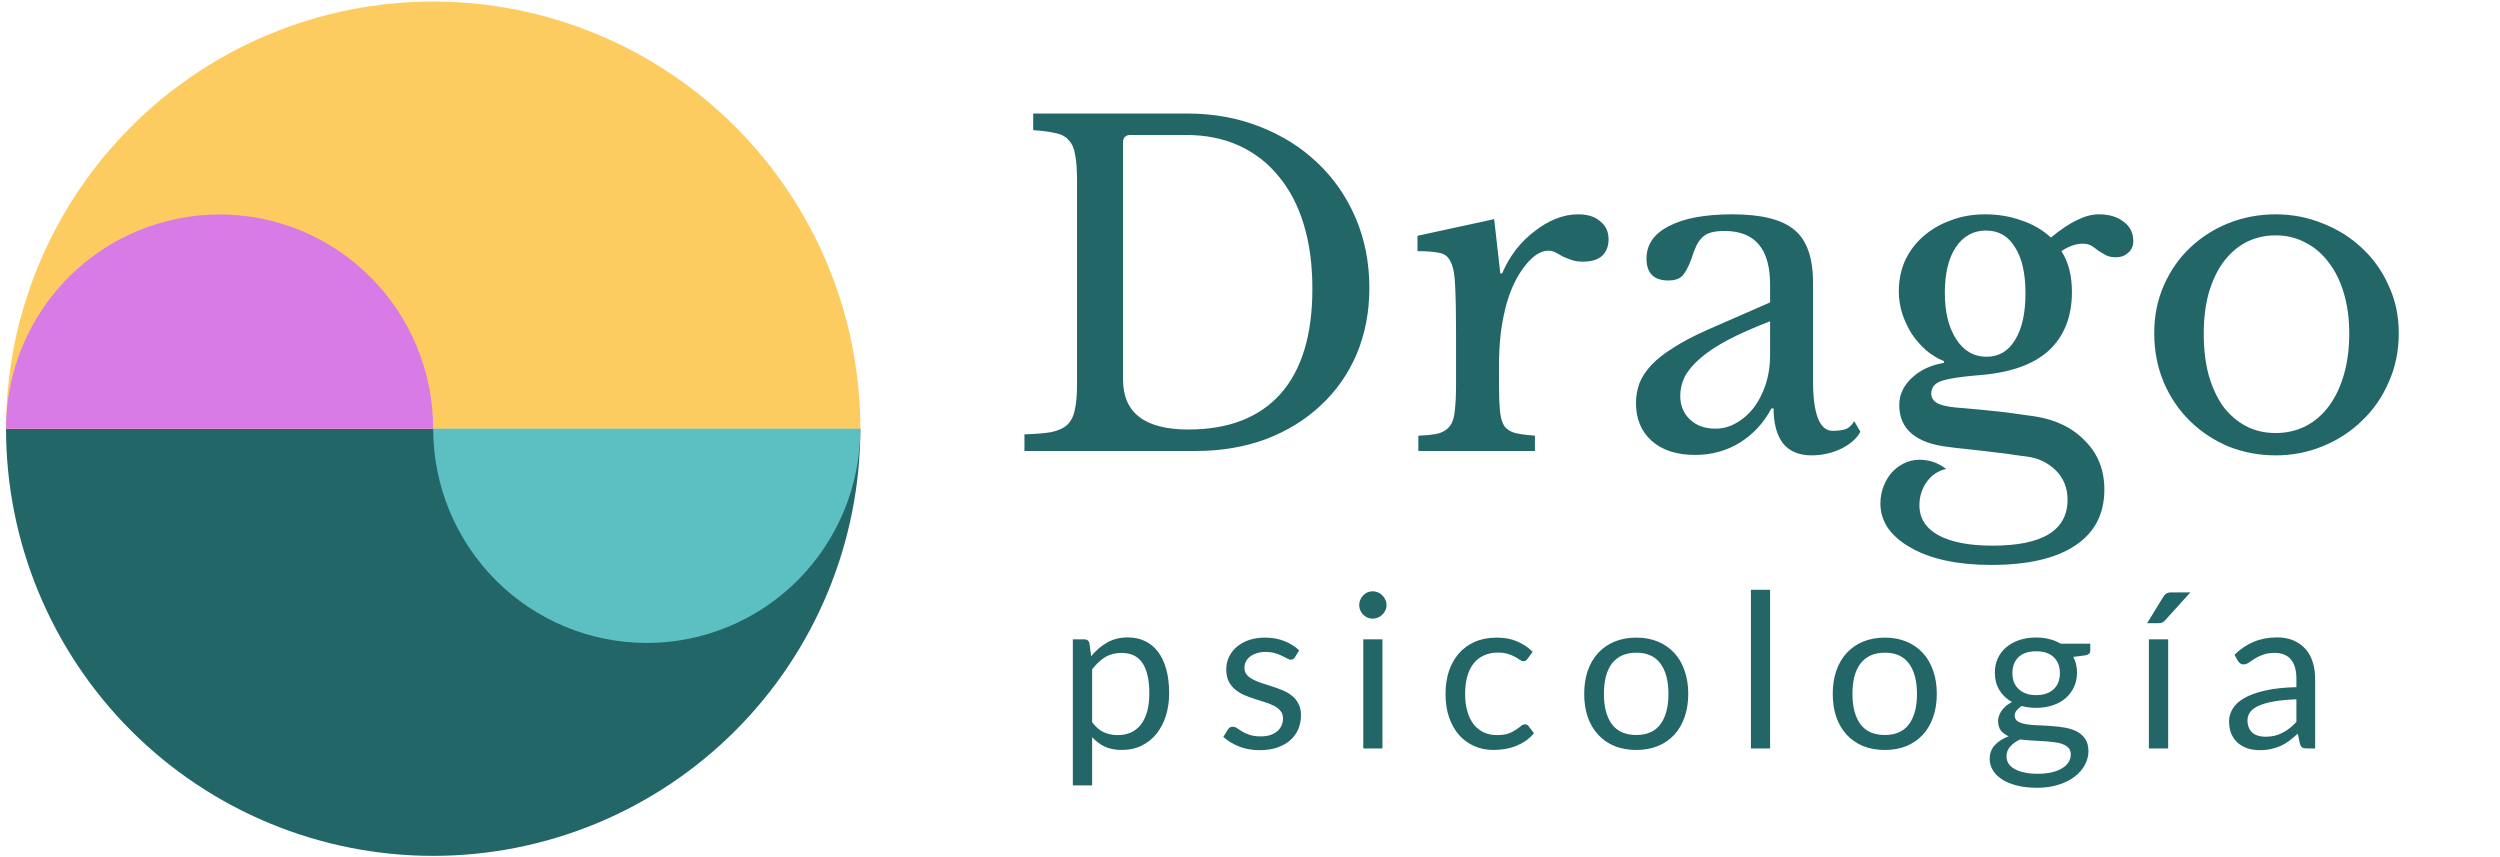
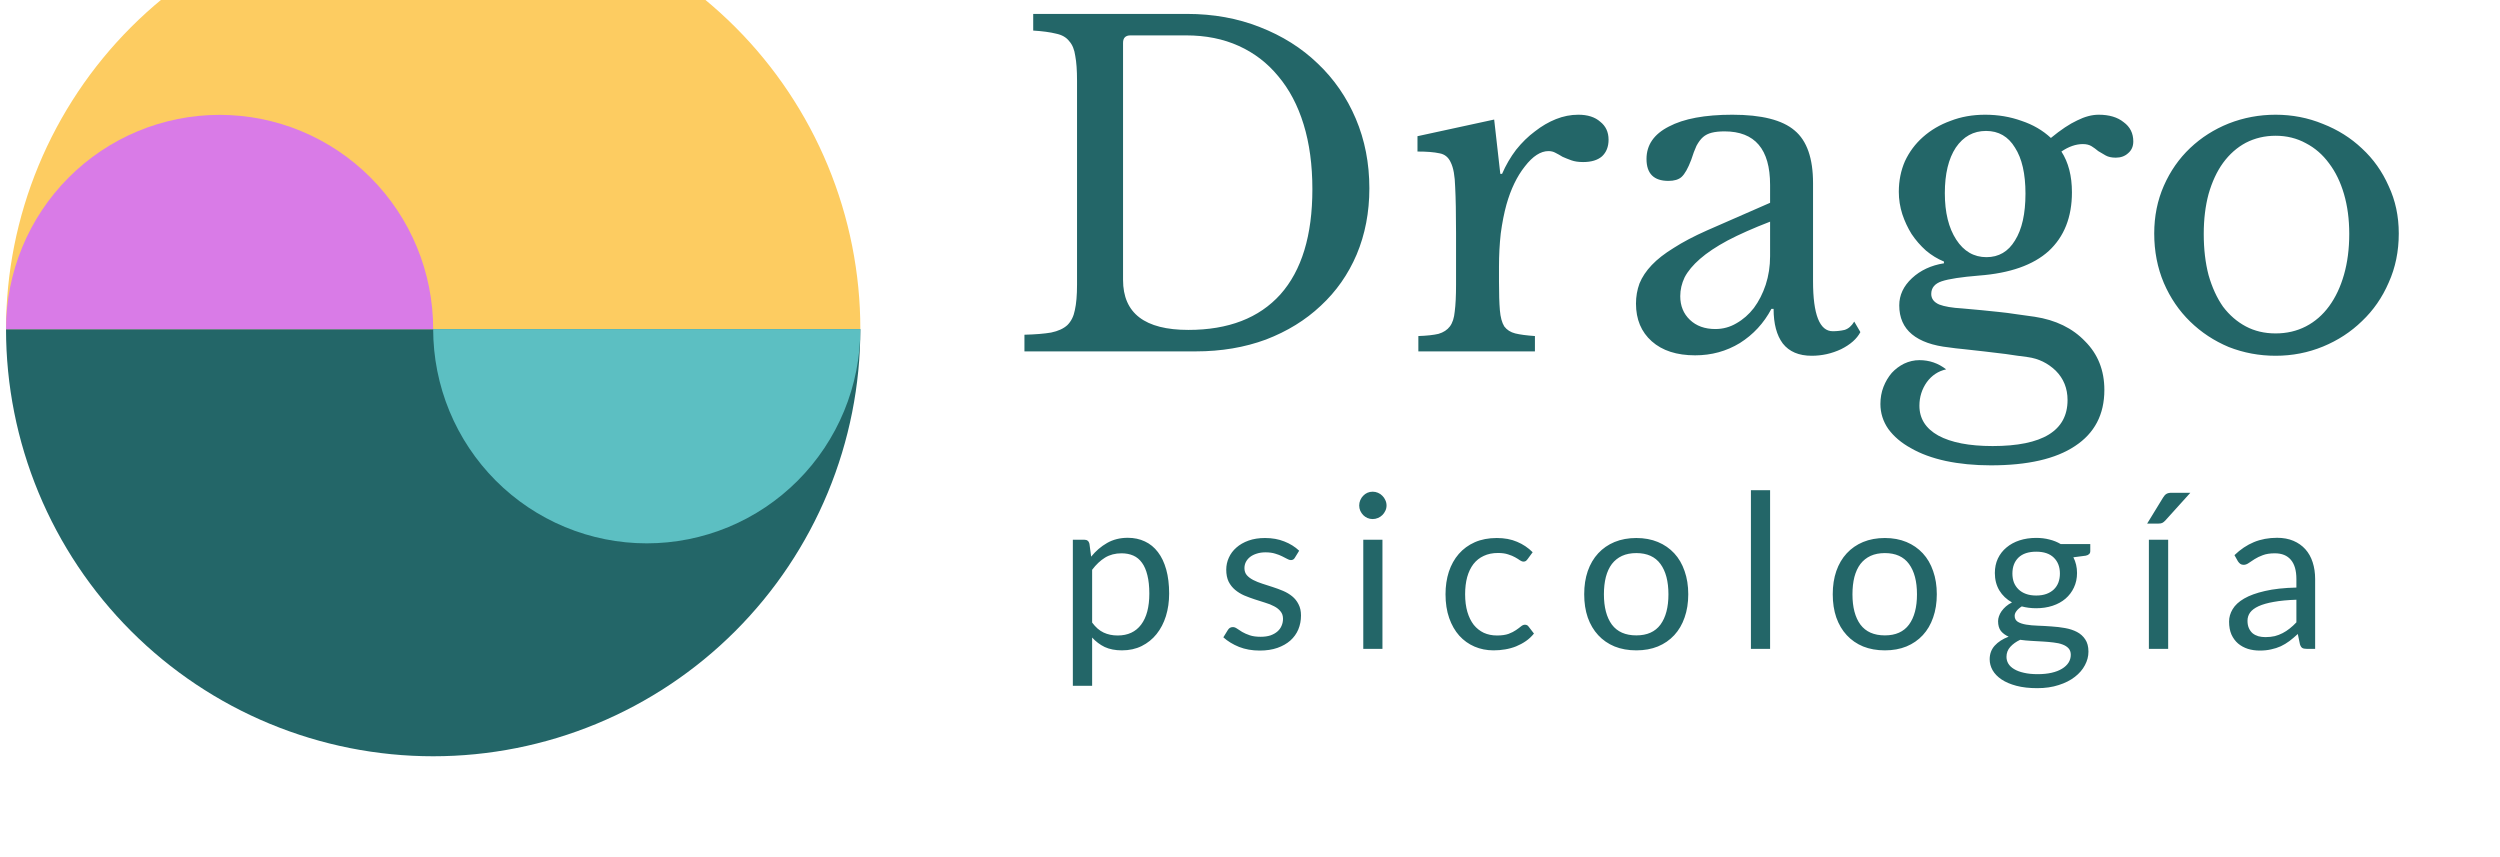
- <svg xmlns="http://www.w3.org/2000/svg" width="251" height="86" viewBox="0 0 251 86" fill="none">
+ <svg xmlns="http://www.w3.org/2000/svg" width="251" height="86" viewBox="0 10 251 86" fill="none">
  <path d="M102.854 45.279V43.607C103.968 43.578 104.863 43.504 105.538 43.387C106.242 43.24 106.785 42.991 107.166 42.639C107.547 42.258 107.797 41.759 107.914 41.143C108.061 40.498 108.134 39.647 108.134 38.591V18.086C108.134 17.059 108.075 16.238 107.958 15.622C107.87 14.976 107.665 14.477 107.342 14.126C107.049 13.744 106.609 13.495 106.022 13.377C105.435 13.231 104.672 13.128 103.734 13.069V11.397H119.179C121.819 11.397 124.254 11.837 126.483 12.717C128.742 13.598 130.678 14.815 132.291 16.37C133.934 17.924 135.21 19.773 136.12 21.914C137.029 24.055 137.484 26.387 137.484 28.91C137.484 31.316 137.058 33.531 136.208 35.555C135.357 37.549 134.154 39.266 132.599 40.703C131.074 42.14 129.24 43.27 127.099 44.091C124.958 44.883 122.611 45.279 120.059 45.279H102.854ZM113.502 13.553C113.004 13.553 112.754 13.803 112.754 14.302V38.107C112.754 41.451 114.94 43.123 119.311 43.123C123.33 43.123 126.41 41.935 128.551 39.559C130.693 37.153 131.763 33.633 131.763 28.998C131.763 26.564 131.47 24.393 130.883 22.486C130.297 20.579 129.446 18.966 128.331 17.646C127.246 16.326 125.926 15.313 124.371 14.61C122.816 13.905 121.056 13.553 119.091 13.553H113.502ZM150.499 38.283C150.499 39.486 150.528 40.439 150.587 41.143C150.646 41.847 150.792 42.39 151.027 42.771C151.291 43.123 151.658 43.358 152.127 43.475C152.596 43.592 153.257 43.68 154.107 43.739V45.279H142.403V43.739C143.253 43.71 143.928 43.636 144.427 43.519C144.925 43.372 145.307 43.123 145.571 42.771C145.835 42.419 145.996 41.92 146.055 41.275C146.143 40.6 146.187 39.706 146.187 38.591V33.443C146.187 31.448 146.157 29.893 146.099 28.778C146.069 27.664 145.923 26.842 145.659 26.314C145.424 25.786 145.043 25.478 144.515 25.39C143.987 25.273 143.253 25.214 142.315 25.214V23.674L150.015 22.002L150.631 27.458H150.807C151.188 26.578 151.658 25.771 152.215 25.038C152.802 24.305 153.433 23.689 154.107 23.19C154.782 22.662 155.486 22.251 156.219 21.958C156.953 21.665 157.701 21.518 158.463 21.518C159.402 21.518 160.136 21.753 160.664 22.222C161.221 22.662 161.5 23.263 161.5 24.026C161.5 24.73 161.28 25.287 160.84 25.698C160.4 26.079 159.769 26.27 158.947 26.27C158.478 26.27 158.082 26.212 157.759 26.094C157.437 25.977 157.143 25.86 156.879 25.742C156.645 25.595 156.41 25.463 156.175 25.346C155.97 25.229 155.735 25.17 155.471 25.17C154.679 25.17 153.887 25.683 153.095 26.71C152.303 27.708 151.687 28.984 151.247 30.538C151.012 31.389 150.822 32.357 150.675 33.443C150.558 34.499 150.499 35.613 150.499 36.787V38.283ZM177.717 32.255C176.045 32.9 174.622 33.531 173.449 34.147C172.305 34.763 171.381 35.379 170.677 35.995C169.973 36.611 169.459 37.227 169.137 37.843C168.843 38.459 168.697 39.09 168.697 39.735C168.697 40.703 169.019 41.495 169.665 42.111C170.31 42.727 171.161 43.035 172.217 43.035C172.98 43.035 173.684 42.844 174.329 42.463C175.004 42.082 175.59 41.568 176.089 40.923C176.588 40.248 176.984 39.471 177.277 38.591C177.571 37.681 177.717 36.728 177.717 35.731V32.255ZM177.717 30.362V28.558C177.717 24.979 176.192 23.19 173.141 23.19C172.642 23.19 172.217 23.234 171.865 23.322C171.513 23.41 171.22 23.557 170.985 23.762C170.75 23.967 170.53 24.261 170.325 24.642C170.149 25.023 169.973 25.493 169.797 26.05C169.474 26.901 169.151 27.473 168.829 27.766C168.535 28.03 168.095 28.162 167.509 28.162C166.042 28.162 165.309 27.429 165.309 25.962C165.309 24.554 166.057 23.469 167.553 22.706C169.049 21.914 171.176 21.518 173.933 21.518C176.867 21.518 178.949 22.046 180.181 23.102C181.413 24.129 182.029 25.889 182.029 28.382V38.239C182.029 41.583 182.69 43.255 184.01 43.255C184.42 43.255 184.816 43.211 185.198 43.123C185.579 43.006 185.902 42.727 186.166 42.287L186.782 43.343C186.43 44.018 185.784 44.59 184.846 45.059C183.907 45.499 182.924 45.719 181.897 45.719C180.607 45.719 179.639 45.309 178.993 44.487C178.377 43.666 178.069 42.507 178.069 41.011H177.849C177.087 42.448 176.03 43.592 174.681 44.443C173.332 45.264 171.836 45.675 170.193 45.675C168.345 45.675 166.893 45.206 165.837 44.267C164.781 43.328 164.253 42.067 164.253 40.483C164.253 39.779 164.37 39.104 164.605 38.459C164.869 37.813 165.279 37.197 165.837 36.611C166.394 36.024 167.127 35.452 168.037 34.895C168.946 34.308 170.061 33.721 171.381 33.135L177.717 30.362ZM199.442 35.819C200.674 35.819 201.627 35.261 202.302 34.147C203.006 33.032 203.358 31.462 203.358 29.438C203.358 27.444 203.006 25.904 202.302 24.818C201.627 23.703 200.659 23.146 199.398 23.146C198.136 23.146 197.124 23.703 196.362 24.818C195.628 25.933 195.261 27.458 195.261 29.394C195.261 31.33 195.643 32.885 196.406 34.059C197.168 35.232 198.18 35.819 199.442 35.819ZM197.022 40.967C197.726 41.026 198.371 41.084 198.958 41.143C199.544 41.202 200.116 41.26 200.674 41.319C201.26 41.378 201.833 41.451 202.39 41.539C202.977 41.627 203.607 41.715 204.282 41.803C206.394 42.126 208.081 42.947 209.342 44.267C210.633 45.558 211.278 47.186 211.278 49.151C211.278 51.615 210.296 53.493 208.33 54.784C206.394 56.074 203.578 56.72 199.882 56.72C198.239 56.72 196.728 56.573 195.349 56.28C194 55.986 192.841 55.561 191.873 55.004C190.905 54.476 190.143 53.83 189.585 53.068C189.057 52.305 188.793 51.469 188.793 50.559C188.793 49.943 188.896 49.371 189.101 48.843C189.307 48.315 189.585 47.846 189.937 47.435C190.289 47.054 190.7 46.746 191.169 46.511C191.668 46.277 192.181 46.159 192.709 46.159C193.707 46.159 194.601 46.467 195.393 47.083C194.601 47.259 193.956 47.685 193.457 48.359C192.959 49.063 192.709 49.855 192.709 50.736C192.709 52.026 193.34 53.024 194.601 53.728C195.892 54.432 197.711 54.784 200.058 54.784C205.074 54.784 207.582 53.244 207.582 50.163C207.582 48.99 207.186 48.007 206.394 47.215C205.602 46.453 204.663 45.998 203.578 45.851C202.874 45.763 202.141 45.66 201.378 45.543C200.644 45.455 199.911 45.367 199.178 45.279C198.474 45.191 197.814 45.118 197.198 45.059C196.582 45.001 196.083 44.942 195.702 44.883C194.059 44.707 192.812 44.267 191.961 43.563C191.111 42.859 190.685 41.891 190.685 40.659C190.685 39.632 191.111 38.723 191.961 37.931C192.812 37.139 193.883 36.64 195.173 36.435V36.259C194.528 35.995 193.927 35.628 193.369 35.159C192.812 34.66 192.328 34.103 191.917 33.486C191.536 32.87 191.228 32.211 190.993 31.506C190.759 30.773 190.641 30.025 190.641 29.262C190.641 28.148 190.847 27.121 191.257 26.182C191.697 25.243 192.299 24.437 193.061 23.762C193.853 23.058 194.777 22.515 195.834 22.134C196.89 21.723 198.048 21.518 199.31 21.518C200.6 21.518 201.818 21.723 202.962 22.134C204.106 22.515 205.089 23.087 205.91 23.85C206.907 23.029 207.788 22.442 208.55 22.09C209.313 21.709 210.032 21.518 210.706 21.518C211.762 21.518 212.598 21.767 213.214 22.266C213.86 22.735 214.183 23.381 214.183 24.202C214.183 24.701 214.007 25.097 213.654 25.39C213.332 25.683 212.921 25.83 212.422 25.83C212.012 25.83 211.674 25.757 211.41 25.61C211.146 25.463 210.897 25.317 210.662 25.17C210.457 24.994 210.237 24.833 210.002 24.686C209.768 24.539 209.474 24.466 209.122 24.466C208.418 24.466 207.699 24.715 206.966 25.214C207.67 26.299 208.022 27.664 208.022 29.306C208.022 31.8 207.245 33.765 205.69 35.203C204.135 36.611 201.803 37.432 198.694 37.667C196.904 37.813 195.658 38.004 194.953 38.239C194.249 38.474 193.897 38.899 193.897 39.515C193.897 39.984 194.161 40.336 194.689 40.571C195.217 40.776 195.995 40.908 197.022 40.967ZM228.472 21.518C230.144 21.518 231.728 21.826 233.225 22.442C234.721 23.029 236.026 23.85 237.141 24.906C238.285 25.962 239.18 27.224 239.825 28.69C240.5 30.128 240.837 31.712 240.837 33.443C240.837 35.232 240.5 36.875 239.825 38.371C239.18 39.867 238.285 41.158 237.141 42.243C236.026 43.328 234.721 44.179 233.225 44.795C231.728 45.411 230.144 45.719 228.472 45.719C226.83 45.719 225.26 45.426 223.764 44.839C222.297 44.223 221.007 43.372 219.892 42.287C218.777 41.202 217.897 39.911 217.252 38.415C216.606 36.889 216.284 35.232 216.284 33.443C216.284 31.712 216.606 30.113 217.252 28.646C217.897 27.18 218.777 25.918 219.892 24.862C221.007 23.806 222.297 22.985 223.764 22.398C225.26 21.811 226.83 21.518 228.472 21.518ZM228.472 23.63C227.387 23.63 226.39 23.865 225.48 24.334C224.6 24.803 223.837 25.478 223.192 26.358C222.576 27.209 222.092 28.25 221.74 29.482C221.417 30.685 221.256 32.02 221.256 33.486C221.256 35.012 221.417 36.391 221.74 37.623C222.092 38.855 222.576 39.911 223.192 40.791C223.837 41.642 224.6 42.302 225.48 42.771C226.36 43.24 227.358 43.475 228.472 43.475C229.587 43.475 230.599 43.24 231.508 42.771C232.418 42.302 233.195 41.627 233.841 40.747C234.486 39.867 234.985 38.811 235.337 37.579C235.689 36.347 235.865 34.983 235.865 33.486C235.865 32.02 235.689 30.685 235.337 29.482C234.985 28.28 234.486 27.253 233.841 26.402C233.195 25.522 232.418 24.847 231.508 24.378C230.599 23.879 229.587 23.63 228.472 23.63Z" fill="#236668" />
  <path d="M109.65 72.506C110.003 72.982 110.389 73.317 110.807 73.511C111.225 73.706 111.694 73.803 112.213 73.803C113.236 73.803 114.022 73.439 114.57 72.711C115.118 71.983 115.392 70.945 115.392 69.597C115.392 68.883 115.327 68.27 115.198 67.758C115.075 67.246 114.895 66.828 114.657 66.504C114.419 66.172 114.127 65.93 113.781 65.779C113.435 65.628 113.042 65.552 112.602 65.552C111.975 65.552 111.423 65.696 110.947 65.984C110.479 66.273 110.046 66.68 109.65 67.207V72.506ZM109.552 65.887C110.014 65.318 110.547 64.86 111.153 64.514C111.758 64.168 112.451 63.995 113.229 63.995C113.864 63.995 114.437 64.117 114.949 64.362C115.461 64.6 115.897 64.957 116.257 65.433C116.618 65.902 116.895 66.486 117.09 67.185C117.285 67.884 117.382 68.688 117.382 69.597C117.382 70.404 117.274 71.157 117.058 71.857C116.841 72.549 116.528 73.151 116.117 73.663C115.713 74.168 115.216 74.568 114.624 74.863C114.04 75.152 113.381 75.296 112.645 75.296C111.975 75.296 111.398 75.184 110.915 74.961C110.439 74.73 110.017 74.413 109.65 74.009V78.854H107.714V64.189H108.871C109.145 64.189 109.314 64.323 109.379 64.589L109.552 65.887ZM130.004 65.995C129.917 66.154 129.784 66.233 129.604 66.233C129.495 66.233 129.373 66.194 129.236 66.114C129.099 66.035 128.929 65.948 128.728 65.855C128.533 65.754 128.299 65.664 128.025 65.584C127.751 65.498 127.426 65.455 127.051 65.455C126.727 65.455 126.435 65.498 126.175 65.584C125.916 65.664 125.692 65.775 125.505 65.92C125.325 66.064 125.184 66.233 125.083 66.428C124.989 66.615 124.942 66.821 124.942 67.044C124.942 67.326 125.022 67.56 125.18 67.747C125.346 67.935 125.562 68.097 125.829 68.234C126.096 68.371 126.399 68.493 126.738 68.602C127.077 68.703 127.423 68.814 127.776 68.937C128.136 69.052 128.486 69.182 128.825 69.326C129.164 69.47 129.467 69.651 129.733 69.867C130 70.083 130.213 70.35 130.371 70.667C130.537 70.977 130.62 71.352 130.62 71.792C130.62 72.297 130.53 72.765 130.35 73.198C130.17 73.623 129.903 73.995 129.549 74.312C129.196 74.622 128.764 74.867 128.252 75.047C127.74 75.227 127.149 75.317 126.478 75.317C125.714 75.317 125.022 75.195 124.402 74.95C123.782 74.698 123.255 74.377 122.823 73.987L123.277 73.252C123.335 73.158 123.403 73.086 123.482 73.036C123.562 72.985 123.663 72.96 123.785 72.96C123.915 72.96 124.052 73.01 124.196 73.111C124.34 73.212 124.513 73.324 124.715 73.447C124.924 73.569 125.177 73.681 125.472 73.782C125.768 73.883 126.136 73.933 126.575 73.933C126.95 73.933 127.278 73.886 127.56 73.793C127.841 73.692 128.075 73.558 128.263 73.392C128.45 73.227 128.587 73.036 128.673 72.819C128.767 72.603 128.814 72.372 128.814 72.127C128.814 71.824 128.731 71.576 128.565 71.381C128.407 71.179 128.194 71.01 127.927 70.873C127.661 70.728 127.354 70.606 127.008 70.505C126.669 70.397 126.32 70.285 125.959 70.17C125.606 70.054 125.256 69.925 124.91 69.78C124.571 69.629 124.268 69.442 124.002 69.218C123.735 68.995 123.519 68.721 123.353 68.396C123.194 68.064 123.115 67.664 123.115 67.196C123.115 66.778 123.201 66.377 123.374 65.995C123.547 65.606 123.8 65.267 124.131 64.979C124.463 64.683 124.87 64.449 125.353 64.276C125.836 64.103 126.388 64.016 127.008 64.016C127.729 64.016 128.374 64.132 128.944 64.362C129.521 64.586 130.018 64.896 130.436 65.292L130.004 65.995ZM138.798 64.189V75.144H136.873V64.189H138.798ZM139.209 60.75C139.209 60.938 139.17 61.114 139.09 61.28C139.018 61.439 138.917 61.583 138.788 61.713C138.665 61.835 138.517 61.933 138.344 62.005C138.178 62.077 138.002 62.113 137.814 62.113C137.627 62.113 137.45 62.077 137.284 62.005C137.126 61.933 136.985 61.835 136.863 61.713C136.74 61.583 136.643 61.439 136.571 61.28C136.499 61.114 136.463 60.938 136.463 60.75C136.463 60.563 136.499 60.386 136.571 60.22C136.643 60.047 136.74 59.9 136.863 59.777C136.985 59.647 137.126 59.546 137.284 59.474C137.45 59.402 137.627 59.366 137.814 59.366C138.002 59.366 138.178 59.402 138.344 59.474C138.517 59.546 138.665 59.647 138.788 59.777C138.917 59.9 139.018 60.047 139.09 60.22C139.17 60.386 139.209 60.563 139.209 60.75ZM153.371 66.136C153.313 66.215 153.255 66.276 153.198 66.32C153.14 66.363 153.061 66.385 152.96 66.385C152.852 66.385 152.733 66.341 152.603 66.255C152.473 66.161 152.311 66.06 152.116 65.952C151.929 65.844 151.695 65.747 151.413 65.66C151.139 65.566 150.801 65.519 150.397 65.519C149.856 65.519 149.38 65.617 148.969 65.811C148.558 65.999 148.212 66.273 147.931 66.633C147.657 66.994 147.448 67.43 147.304 67.942C147.167 68.454 147.098 69.027 147.098 69.662C147.098 70.325 147.174 70.916 147.325 71.435C147.477 71.947 147.69 72.379 147.963 72.733C148.245 73.079 148.58 73.346 148.969 73.533C149.366 73.713 149.809 73.803 150.299 73.803C150.768 73.803 151.154 73.749 151.457 73.641C151.759 73.526 152.008 73.4 152.203 73.263C152.405 73.126 152.571 73.003 152.7 72.895C152.837 72.78 152.971 72.722 153.1 72.722C153.259 72.722 153.382 72.783 153.468 72.906L154.009 73.609C153.771 73.904 153.501 74.157 153.198 74.366C152.895 74.575 152.567 74.751 152.214 74.896C151.868 75.033 151.503 75.134 151.121 75.198C150.739 75.263 150.35 75.296 149.953 75.296C149.268 75.296 148.63 75.17 148.039 74.917C147.455 74.665 146.947 74.301 146.514 73.825C146.082 73.342 145.743 72.751 145.498 72.052C145.253 71.352 145.13 70.555 145.13 69.662C145.13 68.847 145.242 68.093 145.465 67.401C145.696 66.709 146.028 66.114 146.46 65.617C146.9 65.112 147.437 64.719 148.072 64.438C148.713 64.157 149.449 64.016 150.278 64.016C151.049 64.016 151.727 64.142 152.311 64.395C152.902 64.64 153.425 64.99 153.879 65.444L153.371 66.136ZM164.288 64.016C165.088 64.016 165.809 64.15 166.451 64.416C167.093 64.683 167.641 65.062 168.095 65.552C168.549 66.042 168.895 66.637 169.133 67.336C169.378 68.028 169.501 68.803 169.501 69.662C169.501 70.527 169.378 71.305 169.133 71.997C168.895 72.69 168.549 73.281 168.095 73.771C167.641 74.261 167.093 74.64 166.451 74.906C165.809 75.166 165.088 75.296 164.288 75.296C163.481 75.296 162.752 75.166 162.104 74.906C161.462 74.64 160.914 74.261 160.46 73.771C160.006 73.281 159.656 72.69 159.411 71.997C159.173 71.305 159.054 70.527 159.054 69.662C159.054 68.803 159.173 68.028 159.411 67.336C159.656 66.637 160.006 66.042 160.46 65.552C160.914 65.062 161.462 64.683 162.104 64.416C162.752 64.15 163.481 64.016 164.288 64.016ZM164.288 73.793C165.37 73.793 166.177 73.432 166.711 72.711C167.244 71.983 167.511 70.97 167.511 69.672C167.511 68.367 167.244 67.351 166.711 66.623C166.177 65.894 165.37 65.53 164.288 65.53C163.74 65.53 163.261 65.624 162.85 65.811C162.446 65.999 162.107 66.269 161.833 66.623C161.566 66.976 161.365 67.412 161.228 67.931C161.098 68.443 161.033 69.023 161.033 69.672C161.033 70.97 161.3 71.983 161.833 72.711C162.374 73.432 163.192 73.793 164.288 73.793ZM177.717 59.215V75.144H175.792V59.215H177.717ZM189.242 64.016C190.042 64.016 190.763 64.15 191.405 64.416C192.046 64.683 192.594 65.062 193.049 65.552C193.503 66.042 193.849 66.637 194.087 67.336C194.332 68.028 194.455 68.803 194.455 69.662C194.455 70.527 194.332 71.305 194.087 71.997C193.849 72.69 193.503 73.281 193.049 73.771C192.594 74.261 192.046 74.64 191.405 74.906C190.763 75.166 190.042 75.296 189.242 75.296C188.434 75.296 187.706 75.166 187.057 74.906C186.416 74.64 185.868 74.261 185.414 73.771C184.959 73.281 184.61 72.69 184.365 71.997C184.127 71.305 184.008 70.527 184.008 69.662C184.008 68.803 184.127 68.028 184.365 67.336C184.61 66.637 184.959 66.042 185.414 65.552C185.868 65.062 186.416 64.683 187.057 64.416C187.706 64.15 188.434 64.016 189.242 64.016ZM189.242 73.793C190.323 73.793 191.131 73.432 191.664 72.711C192.198 71.983 192.465 70.97 192.465 69.672C192.465 68.367 192.198 67.351 191.664 66.623C191.131 65.894 190.323 65.53 189.242 65.53C188.694 65.53 188.215 65.624 187.804 65.811C187.4 65.999 187.061 66.269 186.787 66.623C186.52 66.976 186.318 67.412 186.181 67.931C186.052 68.443 185.987 69.023 185.987 69.672C185.987 70.97 186.253 71.983 186.787 72.711C187.328 73.432 188.146 73.793 189.242 73.793ZM204.435 69.791C204.825 69.791 205.167 69.737 205.463 69.629C205.758 69.521 206.007 69.37 206.209 69.175C206.411 68.98 206.562 68.749 206.663 68.483C206.764 68.209 206.815 67.909 206.815 67.585C206.815 66.915 206.609 66.381 206.198 65.984C205.794 65.588 205.207 65.39 204.435 65.39C203.657 65.39 203.062 65.588 202.651 65.984C202.247 66.381 202.045 66.915 202.045 67.585C202.045 67.909 202.096 68.209 202.197 68.483C202.305 68.749 202.46 68.98 202.662 69.175C202.864 69.37 203.112 69.521 203.408 69.629C203.704 69.737 204.046 69.791 204.435 69.791ZM207.907 75.739C207.907 75.472 207.831 75.256 207.68 75.09C207.528 74.925 207.323 74.795 207.063 74.701C206.811 74.607 206.515 74.543 206.177 74.506C205.838 74.463 205.477 74.431 205.095 74.409C204.72 74.387 204.338 74.366 203.949 74.344C203.559 74.323 203.184 74.287 202.824 74.236C202.42 74.424 202.089 74.661 201.829 74.95C201.577 75.231 201.451 75.563 201.451 75.945C201.451 76.19 201.512 76.417 201.634 76.626C201.764 76.842 201.959 77.026 202.218 77.178C202.478 77.336 202.802 77.459 203.192 77.545C203.588 77.639 204.053 77.686 204.587 77.686C205.106 77.686 205.571 77.639 205.982 77.545C206.393 77.452 206.739 77.318 207.02 77.145C207.308 76.972 207.528 76.767 207.68 76.529C207.831 76.291 207.907 76.028 207.907 75.739ZM209.864 64.622V65.336C209.864 65.574 209.713 65.725 209.41 65.79L208.166 65.952C208.412 66.428 208.534 66.954 208.534 67.531C208.534 68.064 208.43 68.551 208.22 68.991C208.019 69.424 207.737 69.795 207.377 70.105C207.016 70.415 206.584 70.653 206.079 70.819C205.575 70.984 205.027 71.067 204.435 71.067C203.923 71.067 203.44 71.006 202.986 70.883C202.756 71.028 202.579 71.183 202.456 71.349C202.334 71.507 202.272 71.669 202.272 71.835C202.272 72.095 202.377 72.293 202.586 72.43C202.802 72.56 203.084 72.653 203.43 72.711C203.776 72.769 204.169 72.805 204.608 72.819C205.055 72.834 205.51 72.859 205.971 72.895C206.44 72.924 206.894 72.978 207.334 73.057C207.781 73.137 208.177 73.266 208.523 73.447C208.869 73.627 209.147 73.876 209.356 74.193C209.572 74.51 209.68 74.921 209.68 75.426C209.68 75.894 209.561 76.349 209.324 76.788C209.093 77.228 208.758 77.617 208.318 77.956C207.878 78.302 207.337 78.576 206.696 78.778C206.061 78.987 205.344 79.092 204.544 79.092C203.743 79.092 203.044 79.013 202.445 78.854C201.847 78.695 201.35 78.483 200.953 78.216C200.557 77.949 200.257 77.639 200.055 77.286C199.861 76.94 199.763 76.576 199.763 76.194C199.763 75.653 199.933 75.195 200.272 74.82C200.611 74.445 201.076 74.146 201.667 73.922C201.342 73.778 201.083 73.587 200.888 73.349C200.701 73.104 200.607 72.776 200.607 72.365C200.607 72.207 200.636 72.044 200.694 71.879C200.751 71.705 200.838 71.536 200.953 71.37C201.076 71.197 201.223 71.035 201.396 70.883C201.57 70.732 201.771 70.599 202.002 70.483C201.461 70.181 201.04 69.78 200.737 69.283C200.434 68.778 200.283 68.194 200.283 67.531C200.283 66.998 200.384 66.514 200.585 66.082C200.794 65.642 201.083 65.271 201.451 64.968C201.818 64.658 202.254 64.42 202.759 64.254C203.271 64.088 203.83 64.005 204.435 64.005C204.911 64.005 205.355 64.059 205.766 64.168C206.177 64.269 206.551 64.42 206.89 64.622H209.864ZM217.684 64.189V75.144H215.748V64.189H217.684ZM219.912 59.474L217.392 62.264C217.291 62.373 217.19 62.452 217.089 62.502C216.995 62.545 216.873 62.567 216.721 62.567H215.575L217.176 59.95C217.277 59.784 217.385 59.665 217.5 59.593C217.623 59.514 217.799 59.474 218.03 59.474H219.912ZM230.558 70.213C229.672 70.242 228.915 70.314 228.287 70.429C227.667 70.537 227.159 70.682 226.762 70.862C226.373 71.042 226.088 71.255 225.908 71.5C225.735 71.745 225.649 72.019 225.649 72.322C225.649 72.61 225.695 72.859 225.789 73.068C225.883 73.277 226.009 73.45 226.168 73.587C226.333 73.717 226.524 73.814 226.741 73.879C226.964 73.937 227.202 73.966 227.455 73.966C227.793 73.966 228.103 73.933 228.385 73.868C228.666 73.796 228.929 73.695 229.174 73.566C229.426 73.436 229.664 73.281 229.888 73.1C230.119 72.92 230.342 72.715 230.558 72.484V70.213ZM224.34 65.736C224.946 65.152 225.598 64.716 226.297 64.427C226.997 64.139 227.772 63.995 228.623 63.995C229.235 63.995 229.78 64.096 230.256 64.297C230.731 64.499 231.132 64.781 231.456 65.141C231.78 65.501 232.026 65.938 232.191 66.45C232.357 66.961 232.44 67.524 232.44 68.137V75.144H231.586C231.398 75.144 231.254 75.116 231.153 75.058C231.052 74.993 230.973 74.871 230.915 74.69L230.699 73.652C230.411 73.919 230.129 74.157 229.855 74.366C229.581 74.568 229.293 74.741 228.99 74.885C228.687 75.022 228.363 75.126 228.017 75.198C227.678 75.278 227.3 75.317 226.881 75.317C226.456 75.317 226.056 75.26 225.681 75.144C225.306 75.022 224.978 74.842 224.697 74.604C224.423 74.366 224.203 74.067 224.037 73.706C223.879 73.338 223.799 72.906 223.799 72.408C223.799 71.976 223.918 71.561 224.156 71.165C224.394 70.761 224.78 70.404 225.313 70.094C225.847 69.784 226.543 69.532 227.4 69.337C228.258 69.135 229.311 69.02 230.558 68.991V68.137C230.558 67.286 230.374 66.644 230.007 66.212C229.639 65.772 229.102 65.552 228.395 65.552C227.92 65.552 227.519 65.613 227.195 65.736C226.878 65.851 226.6 65.984 226.362 66.136C226.132 66.28 225.93 66.413 225.757 66.536C225.591 66.651 225.425 66.709 225.259 66.709C225.129 66.709 225.018 66.677 224.924 66.612C224.83 66.54 224.751 66.453 224.686 66.352L224.34 65.736Z" fill="#236668" />
  <path d="M0.605 43.042C0.605 48.674 1.714 54.251 3.869 59.454C6.025 64.657 9.184 69.385 13.166 73.367C17.148 77.35 21.876 80.509 27.079 82.664C32.283 84.819 37.859 85.929 43.491 85.929C49.123 85.929 54.7 84.819 59.903 82.664C65.107 80.509 69.834 77.35 73.817 73.367C77.799 69.385 80.958 64.657 83.113 59.454C85.269 54.251 86.378 48.674 86.378 43.042L43.491 43.042L0.605 43.042Z" fill="#236668" />
  <path d="M0.605 43.042C0.605 37.41 1.714 31.833 3.869 26.63C6.025 21.427 9.184 16.699 13.166 12.717C17.148 8.734 21.876 5.575 27.079 3.42C32.283 1.265 37.859 0.155 43.491 0.155C49.123 0.155 54.7 1.265 59.903 3.42C65.107 5.575 69.834 8.734 73.817 12.717C77.799 16.699 80.958 21.427 83.113 26.63C85.269 31.833 86.378 37.41 86.378 43.042L43.491 43.042H0.605Z" fill="#FDCC61" />
  <path d="M0.605 43.042C0.605 40.217 1.159 37.42 2.237 34.81C3.315 32.201 4.894 29.83 6.885 27.832C8.876 25.835 11.24 24.25 13.842 23.169C16.444 22.089 19.232 21.532 22.048 21.532C24.864 21.532 27.652 22.089 30.254 23.169C32.855 24.25 35.219 25.835 37.211 27.832C39.202 29.83 40.781 32.201 41.859 34.81C42.937 37.42 43.491 40.217 43.491 43.042L22.048 43.042H0.605Z" fill="#D97BE7" />
  <path d="M86.378 43.042C86.378 45.867 85.823 48.664 84.746 51.273C83.668 53.883 82.088 56.254 80.097 58.252C78.106 60.249 75.742 61.833 73.141 62.914C70.539 63.995 67.751 64.552 64.934 64.552C62.118 64.552 59.33 63.995 56.728 62.914C54.127 61.833 51.763 60.249 49.772 58.252C47.781 56.254 46.201 53.883 45.123 51.273C44.046 48.664 43.491 45.867 43.491 43.042L64.934 43.042L86.378 43.042Z" fill="#5CBFC2" />
</svg>
